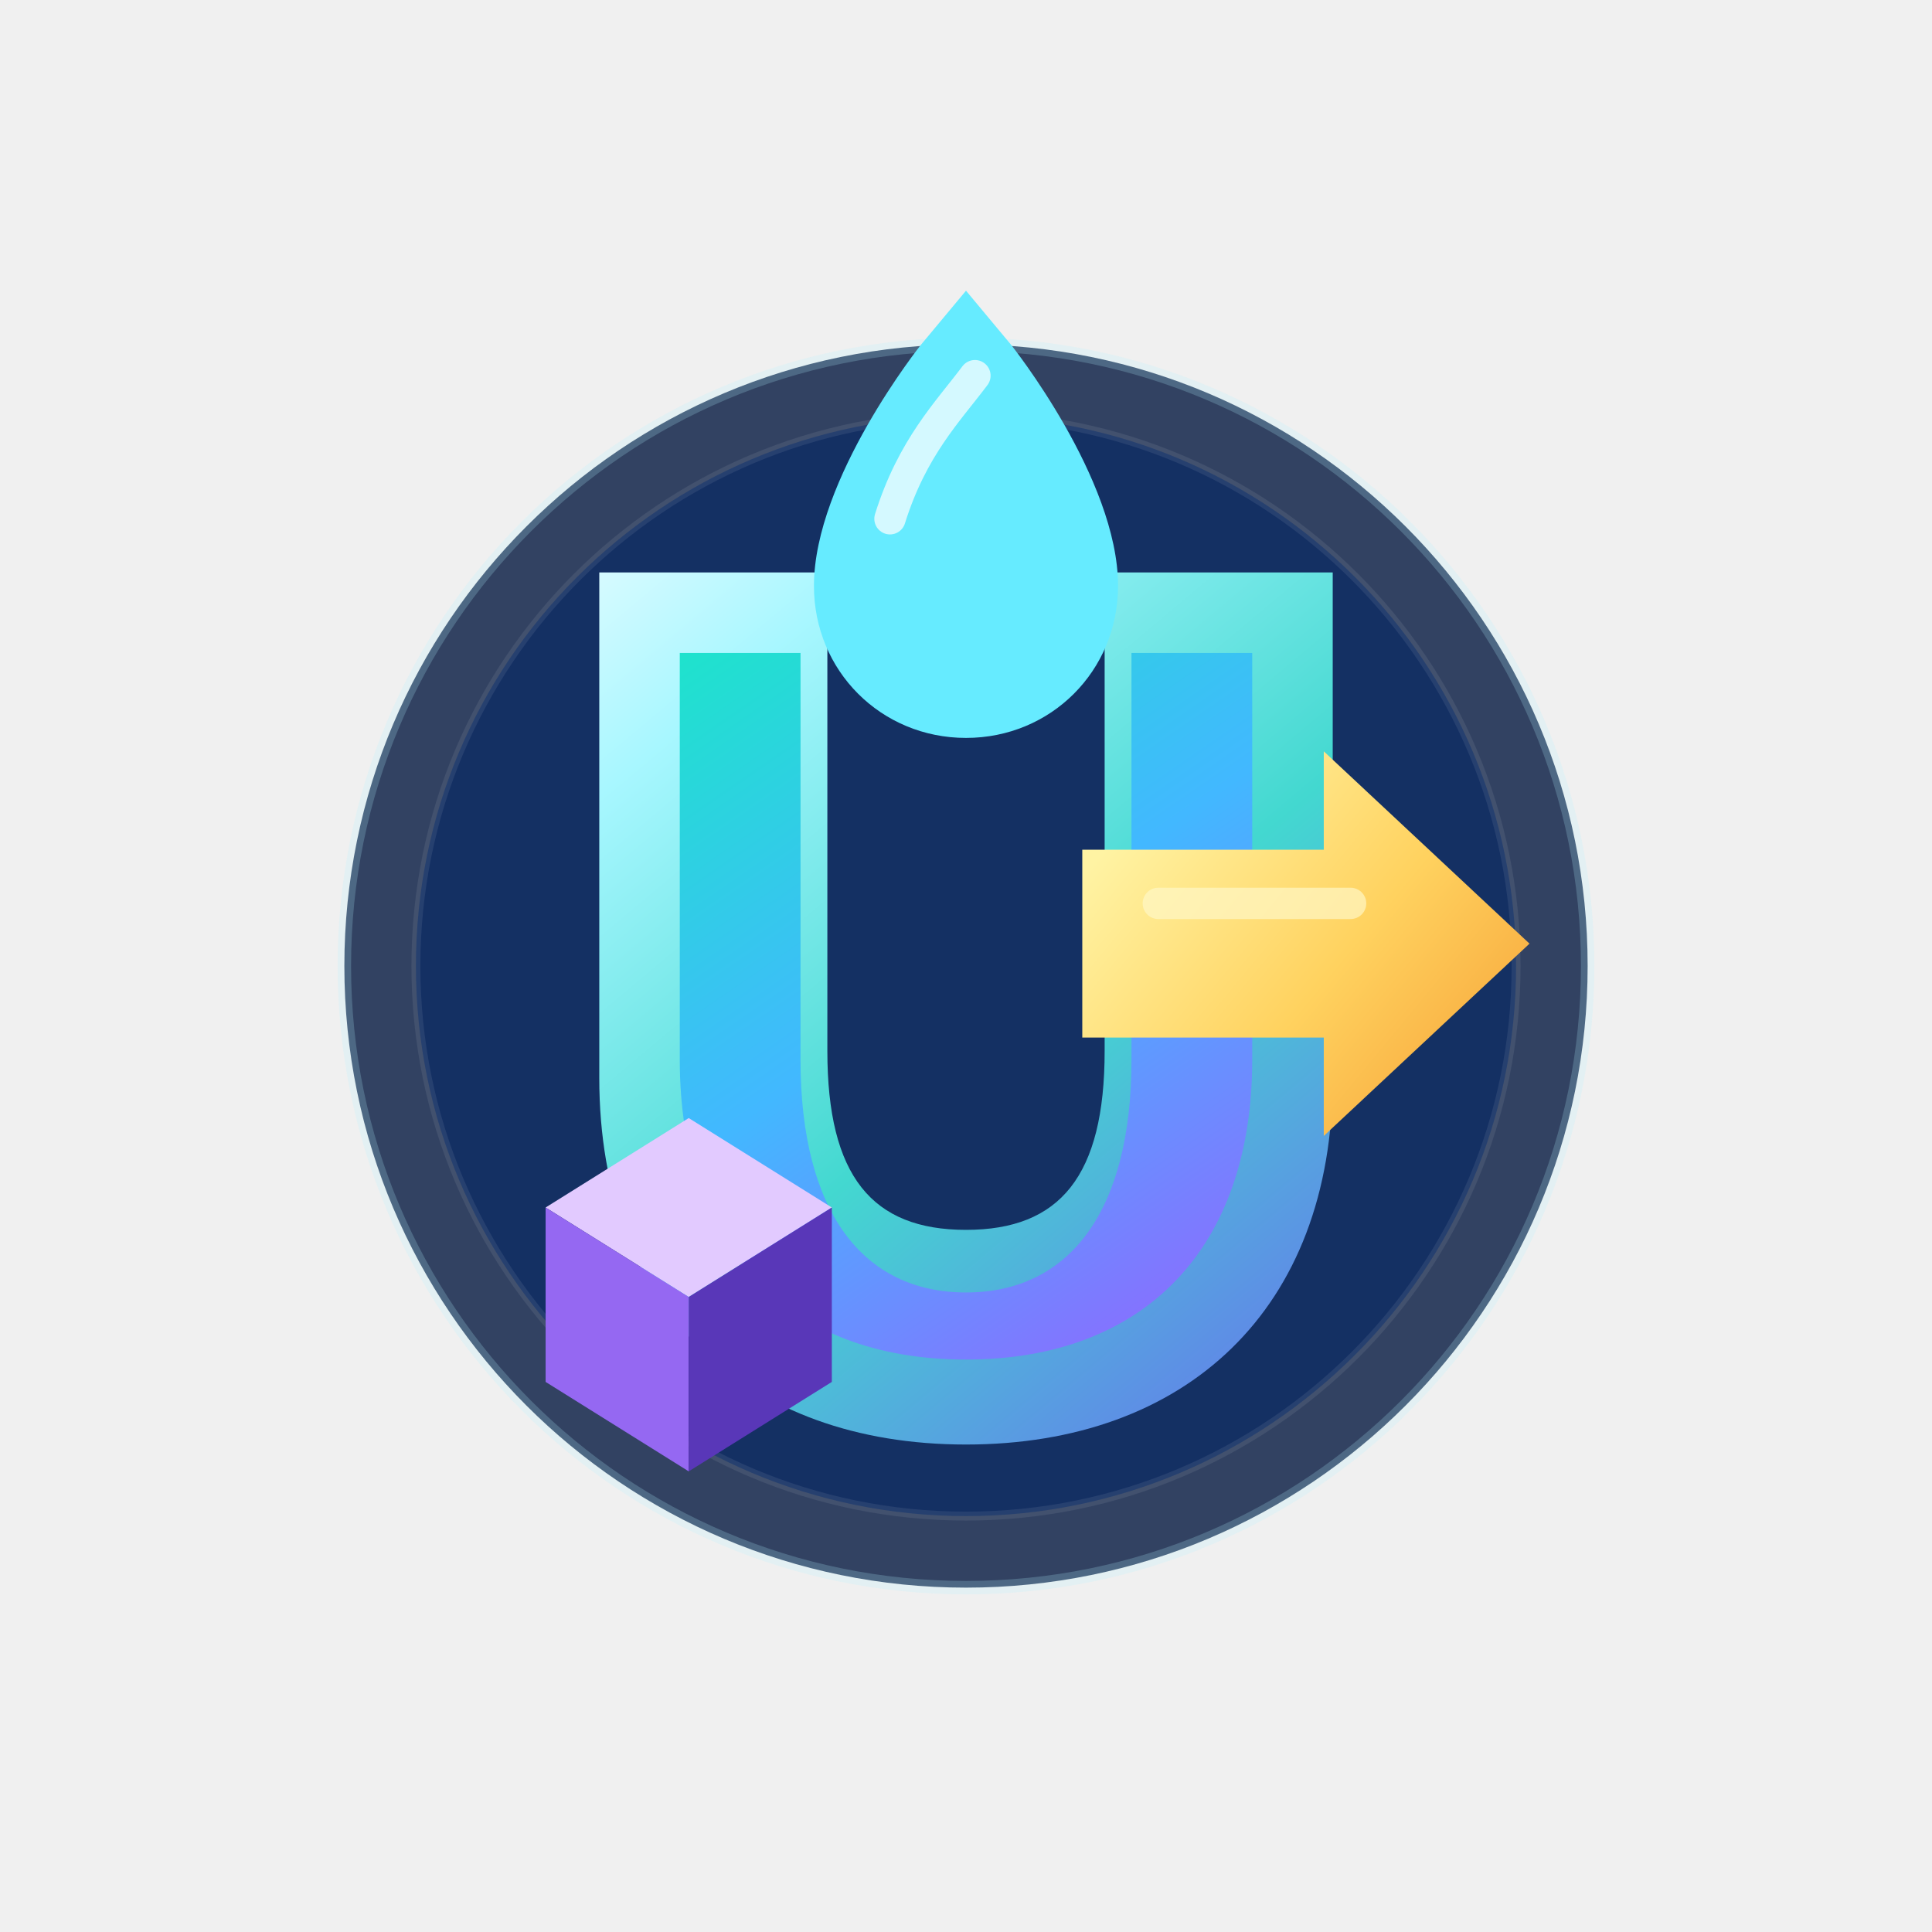
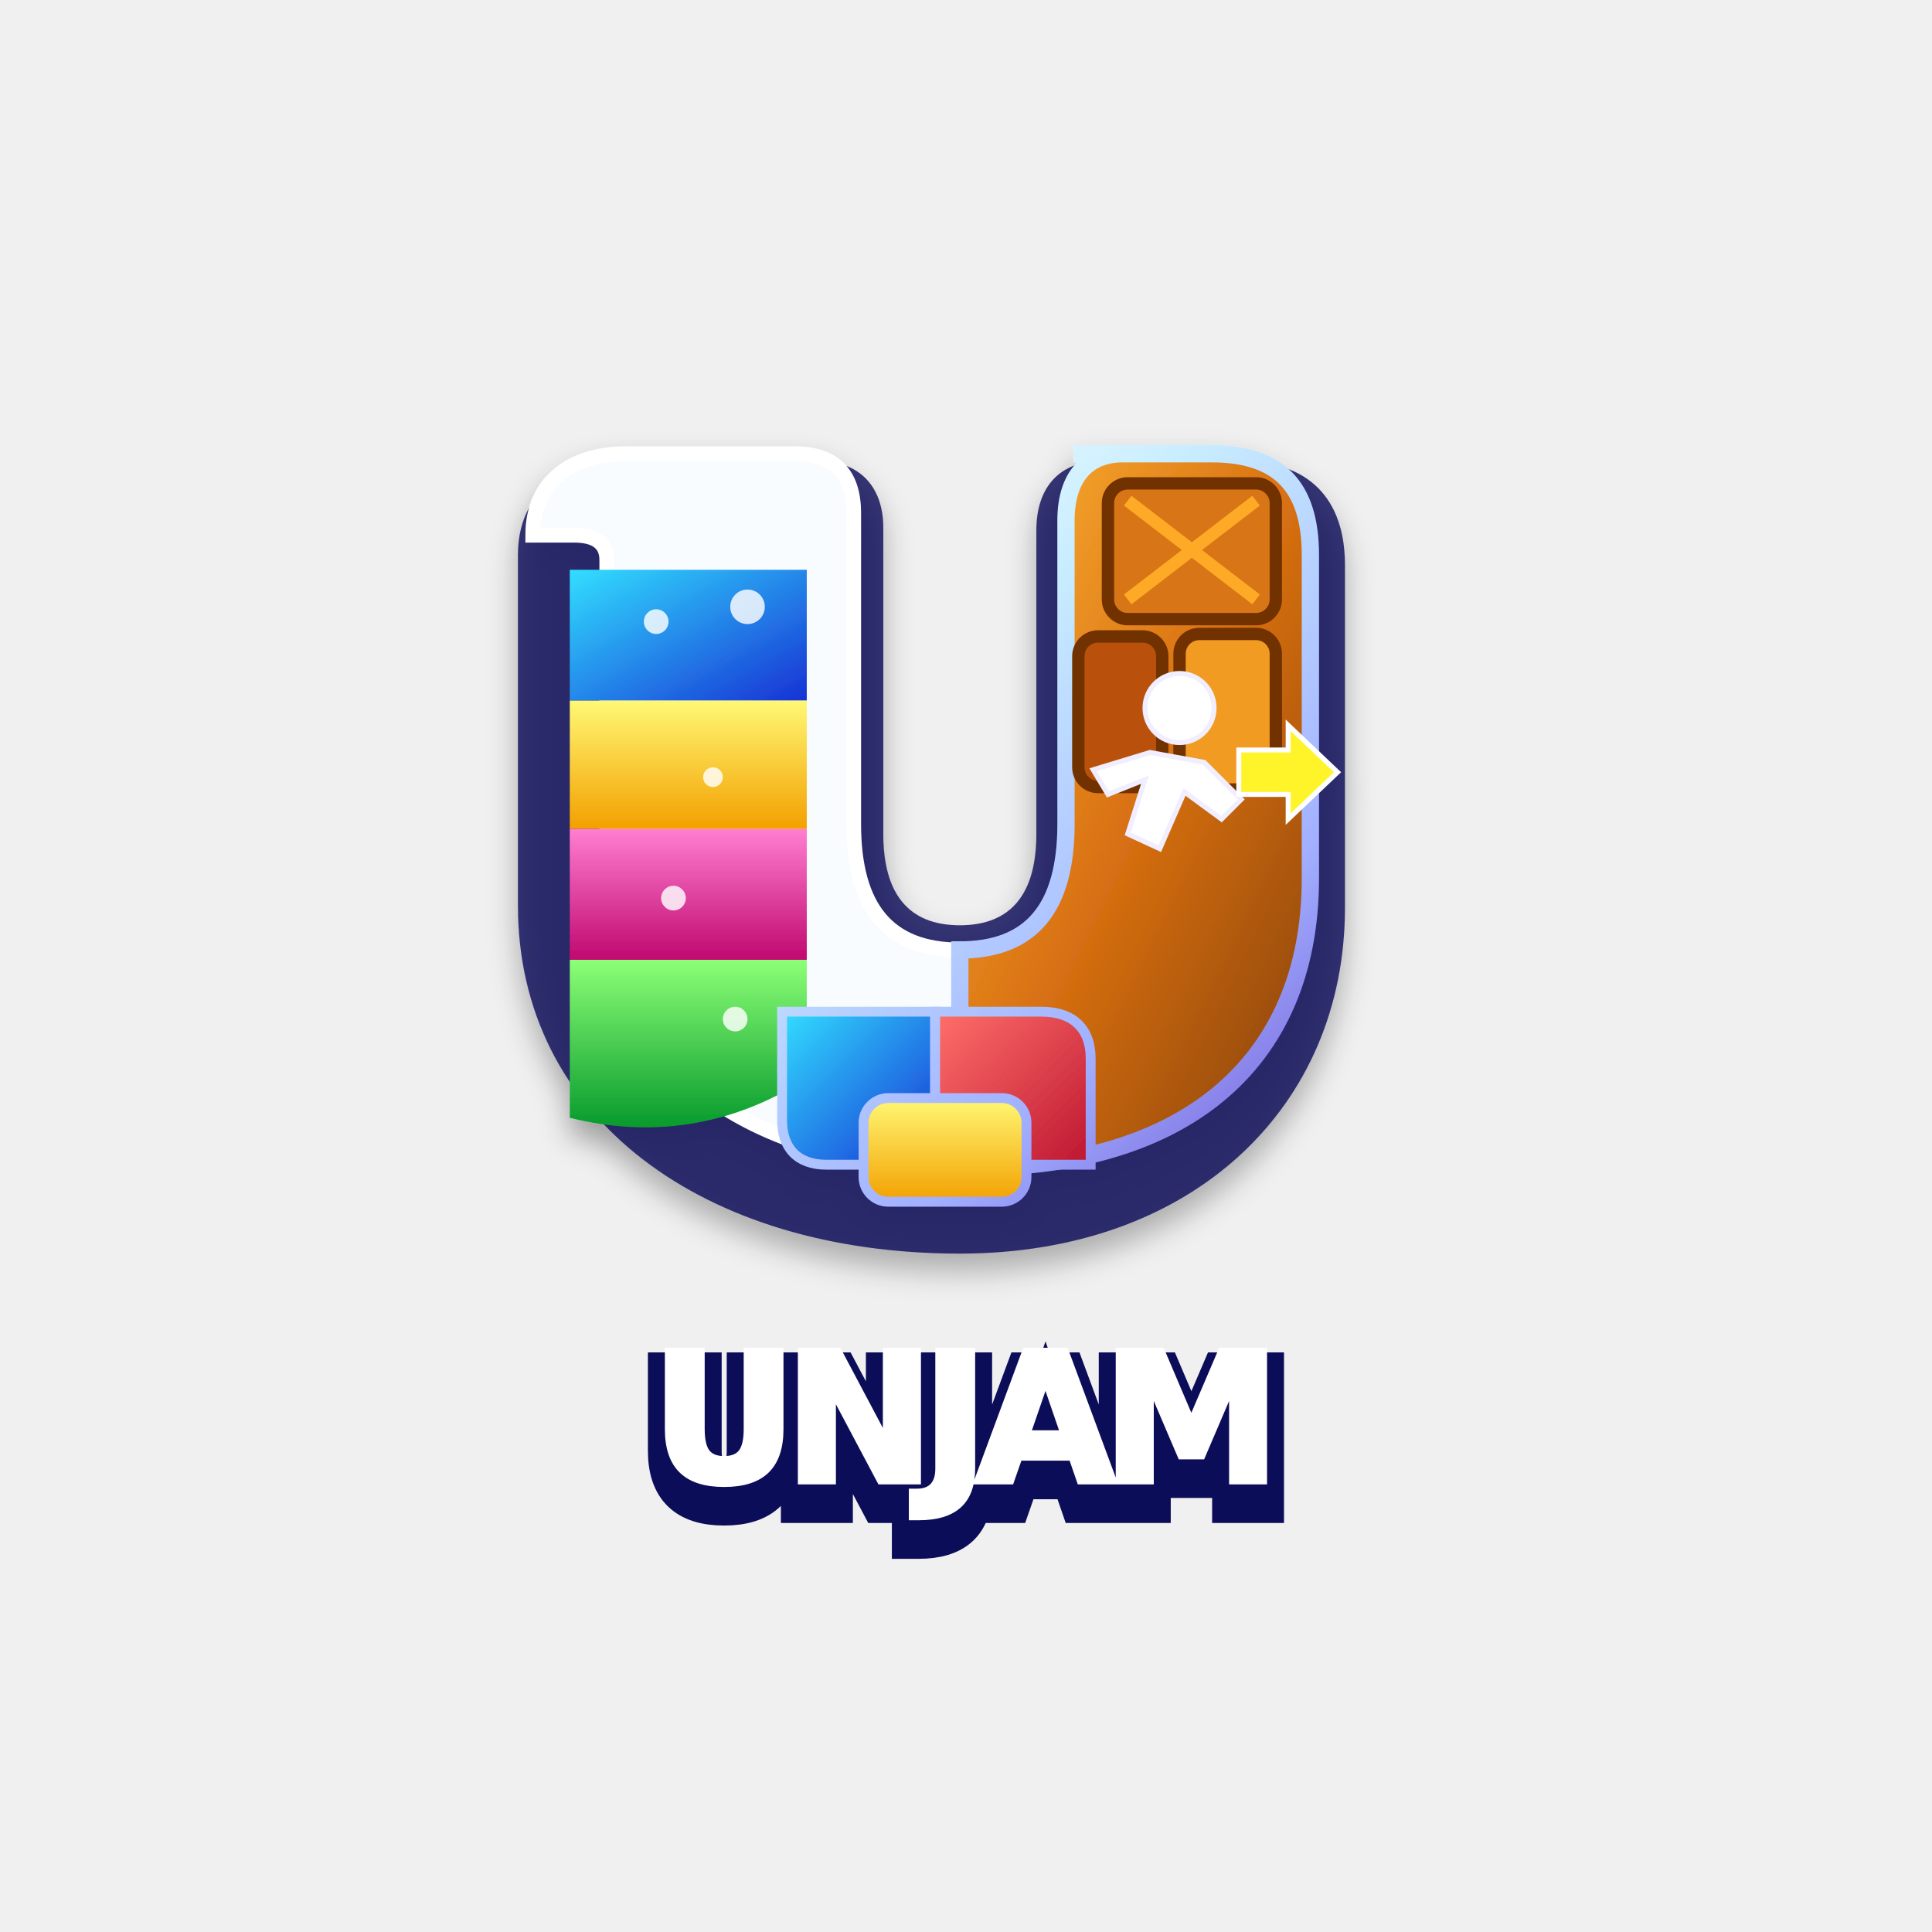
<svg xmlns="http://www.w3.org/2000/svg" width="432" height="432" viewBox="0 0 432 432">
  <defs>
-     <linearGradient id="rim" x1="118" y1="105" x2="310" y2="334" gradientUnits="userSpaceOnUse">
-       <stop stop-color="#F8FDFF" />
-       <stop offset="0.22" stop-color="#A8F7FF" />
-       <stop offset="0.56" stop-color="#43D8D0" />
-       <stop offset="1" stop-color="#6D63F2" />
+     <linearGradient id="rim" x1="90" y1="64" x2="340" y2="330" gradientUnits="userSpaceOnUse">
+       <stop stop-color="#FFFFFF" />
+       <stop offset=".3" stop-color="#C9EEFF" />
+       <stop offset=".72" stop-color="#A2B0FF" />
+       <stop offset="1" stop-color="#6F55D5" />
    </linearGradient>
-     <linearGradient id="inner" x1="160" y1="126" x2="280" y2="300" gradientUnits="userSpaceOnUse">
-       <stop stop-color="#1AE8C6" />
-       <stop offset="0.5" stop-color="#42B8FF" />
-       <stop offset="1" stop-color="#9264FF" />
+     <linearGradient id="blue" x1="0" y1="0" x2="1" y2="1">
+       <stop stop-color="#32DEFF" />
+       <stop offset="1" stop-color="#1732D4" />
    </linearGradient>
-     <linearGradient id="gold" x1="255" y1="180" x2="342" y2="252" gradientUnits="userSpaceOnUse">
-       <stop stop-color="#FFF3A3" />
-       <stop offset="0.5" stop-color="#FFD25F" />
-       <stop offset="1" stop-color="#F59D33" />
+     <linearGradient id="yellow" x1="0" y1="0" x2="0" y2="1">
+       <stop stop-color="#FFF875" />
+       <stop offset="1" stop-color="#F3A000" />
    </linearGradient>
+     <linearGradient id="pink" x1="0" y1="0" x2="0" y2="1">
+       <stop stop-color="#FF7ED1" />
+       <stop offset="1" stop-color="#C00970" />
+     </linearGradient>
+     <linearGradient id="green" x1="0" y1="0" x2="0" y2="1">
+       <stop stop-color="#8CFF76" />
+       <stop offset="1" stop-color="#079A2D" />
+     </linearGradient>
+     <linearGradient id="red" x1="0" y1="0" x2="1" y2="1">
+       <stop stop-color="#FF706A" />
+       <stop offset="1" stop-color="#BD1631" />
+     </linearGradient>
+     <linearGradient id="wood" x1="0" y1="0" x2="1" y2="1">
+       <stop stop-color="#FFB737" />
+       <stop offset=".5" stop-color="#D87012" />
+       <stop offset="1" stop-color="#844007" />
+     </linearGradient>
+     <filter id="s" x="-30%" y="-30%" width="160%" height="180%">
+       <feGaussianBlur in="SourceAlpha" stdDeviation="6" />
+       <feOffset dy="7" />
+       <feComponentTransfer>
+         <feFuncA type="linear" slope=".35" />
+       </feComponentTransfer>
+       <feMerge>
+         <feMergeNode />
+         <feMergeNode in="SourceGraphic" />
+       </feMerge>
+     </filter>
  </defs>
-   <circle cx="216" cy="216" r="139" fill="#081C43" opacity="0.82" stroke="#A6F2FF" stroke-opacity="0.22" stroke-width="3" />
-   <circle cx="216" cy="216" r="123" fill="#0B2B63" opacity="0.78" stroke="#FFFFFF" stroke-opacity="0.10" stroke-width="2" />
-   <path d="M134 128H185V235C185 263 195 275 216 275C237 275 247 263 247 235V128H298V241C298 293 265 323 216 323C167 323 134 293 134 241V128Z" fill="url(#rim)" />
-   <path d="M152 146H179V237C179 271 193 289 216 289C239 289 253 271 253 237V146H280V237C280 279 256 304 216 304C176 304 152 279 152 237V146Z" fill="url(#inner)" />
-   <path d="M242 190H296V168L342 211L296 254V232H242Z" fill="url(#gold)" />
-   <path d="M259 202H302" stroke="#FFF7C8" stroke-width="7" stroke-linecap="round" opacity="0.68" />
-   <path d="M206 77C206 77 182 107 182 131C182 150 197 165 216 165C235 165 250 150 250 131C250 107 226 77 226 77L216 65L206 77Z" fill="#66EBFF" />
-   <path d="M199 116C204 100 212 92 218 84" stroke="#FFFFFF" stroke-width="7" stroke-linecap="round" opacity="0.72" />
-   <g>
-     <path d="M122 270L154 250L186 270L154 290L122 270Z" fill="#E2CAFF" />
-     <path d="M122 270L154 290V329L122 309V270Z" fill="#9568F2" />
-     <path d="M186 270L154 290V329L186 309V270Z" fill="#5937B8" />
+   <g id="AdaptiveSafeZone" transform="translate(216 216) scale(.69) translate(-216 -216)">
+     <g transform="translate(42 38) scale(.80)" filter="url(#s)">
+       <path d="M36 48c0-25 18-38 43-38h79c16 0 26 10 26 27v124c0 24 10 37 31 37s31-13 31-37V38c0-18 10-28 26-28h57c27 0 42 15 42 42v139c0 80-61 140-156 140C111 331 36 276 36 190V48z" fill="#0C075A" opacity=".82" transform="translate(0 8)" />
+       <path d="M42 48c0-22 16-33 38-33h68c16 0 24 8 24 24v126c0 34 14 51 43 51v88c-85 0-143-43-143-108V58c0-7-5-10-13-10H42z" fill="#F8FCFF" stroke="#FFFFFF" stroke-width="6" />
+       <path d="M57 62h96v53H57z" fill="url(#blue)" />
+       <path d="M57 115h96v52H57z" fill="url(#yellow)" />
+       <path d="M57 167h96v53H57z" fill="url(#pink)" />
+       <path d="M57 220h96v48c-31 20-64 24-96 16z" fill="url(#green)" />
+       <g fill="#FFF" opacity=".82">
+         <circle cx="92" cy="83" r="5" />
+         <circle cx="129" cy="77" r="7" />
+         <circle cx="115" cy="146" r="4" />
+         <circle cx="99" cy="195" r="5" />
+         <circle cx="124" cy="244" r="5" />
+       </g>
+       <path d="M261 15h56c27 0 40 13 40 41v131c0 76-53 119-142 117v-88c29 0 43-17 43-51V42c0-18 9-27 23-27z" fill="url(#wood)" stroke="url(#rim)" stroke-width="7" />
+       <rect x="275" y="27" width="68" height="55" rx="8" fill="#D87512" stroke="#713000" stroke-width="5" />
+       <path d="M283 34l52 40m0-40l-52 40" stroke="#FFAA28" stroke-width="5" />
+       <rect x="263" y="89" width="34" height="61" rx="8" fill="#B95108" stroke="#713000" stroke-width="5" />
+       <rect x="304" y="88" width="39" height="63" rx="8" fill="#F29B20" stroke="#713000" stroke-width="5" />
+       <g fill="#FFF" stroke="#F0EEFF" stroke-width="2">
+         <circle cx="304" cy="118" r="14" />
+         <path d="M292 136l22 4 15 15-8 8-15-11-10 23-13-6 7-22-15 6-6-10z" />
+       </g>
+       <path d="M328 135h20v-10l20 19-20 19v-10h-20z" fill="#FFF429" stroke="#FFF" stroke-width="2" />
+       <g stroke="url(#rim)" stroke-width="4">
+         <path d="M143 241h62v62h-44c-12 0-18-7-18-18z" fill="url(#blue)" />
+         <path d="M205 241h43c13 0 20 7 20 19v43h-63z" fill="url(#red)" />
+         <rect x="176" y="276" width="66" height="42" rx="10" fill="url(#yellow)" />
+       </g>
+     </g>
+     <text x="216" y="390" text-anchor="middle" font-family="Arial Black, DejaVu Sans, sans-serif" font-weight="900" font-size="58" letter-spacing="-4" fill="#0C0D59" stroke="#0C0D59" stroke-width="13">UNJAM</text>
+     <text x="216" y="383" text-anchor="middle" font-family="Arial Black, DejaVu Sans, sans-serif" font-weight="900" font-size="58" letter-spacing="-4" fill="#FFFFFF" stroke="#FFFFFF" stroke-width="2">UNJAM</text>
  </g>
</svg>
